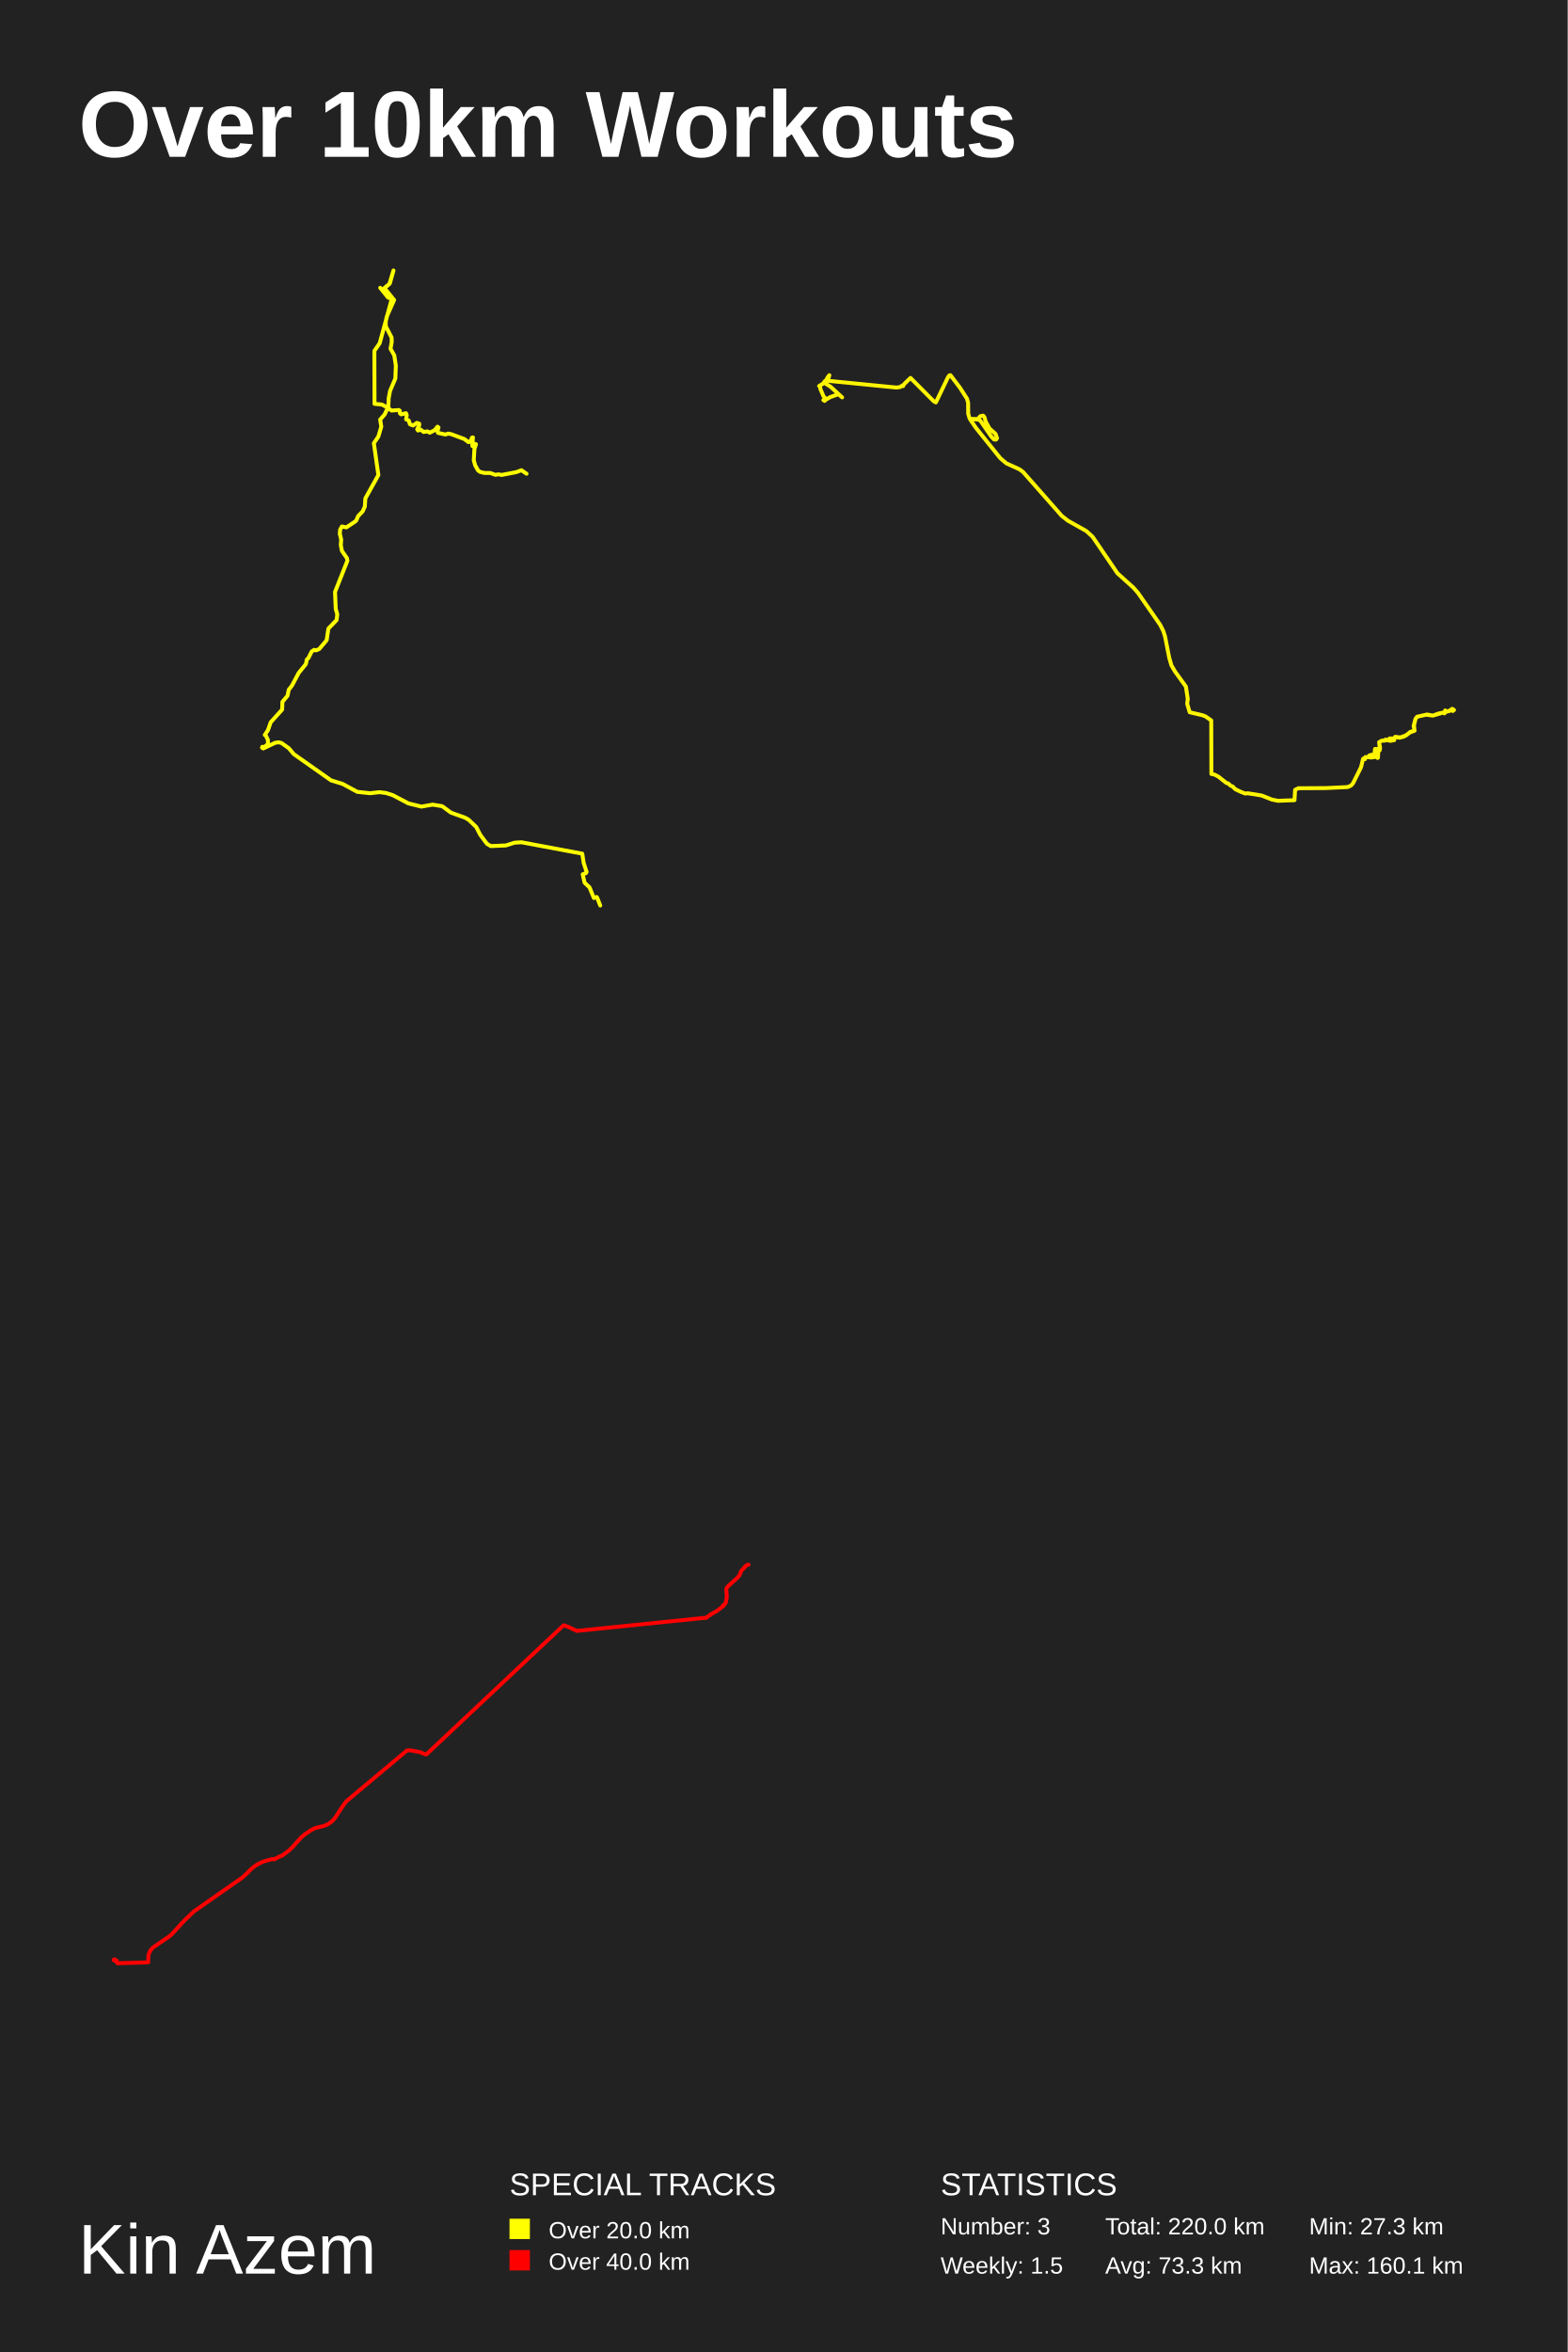
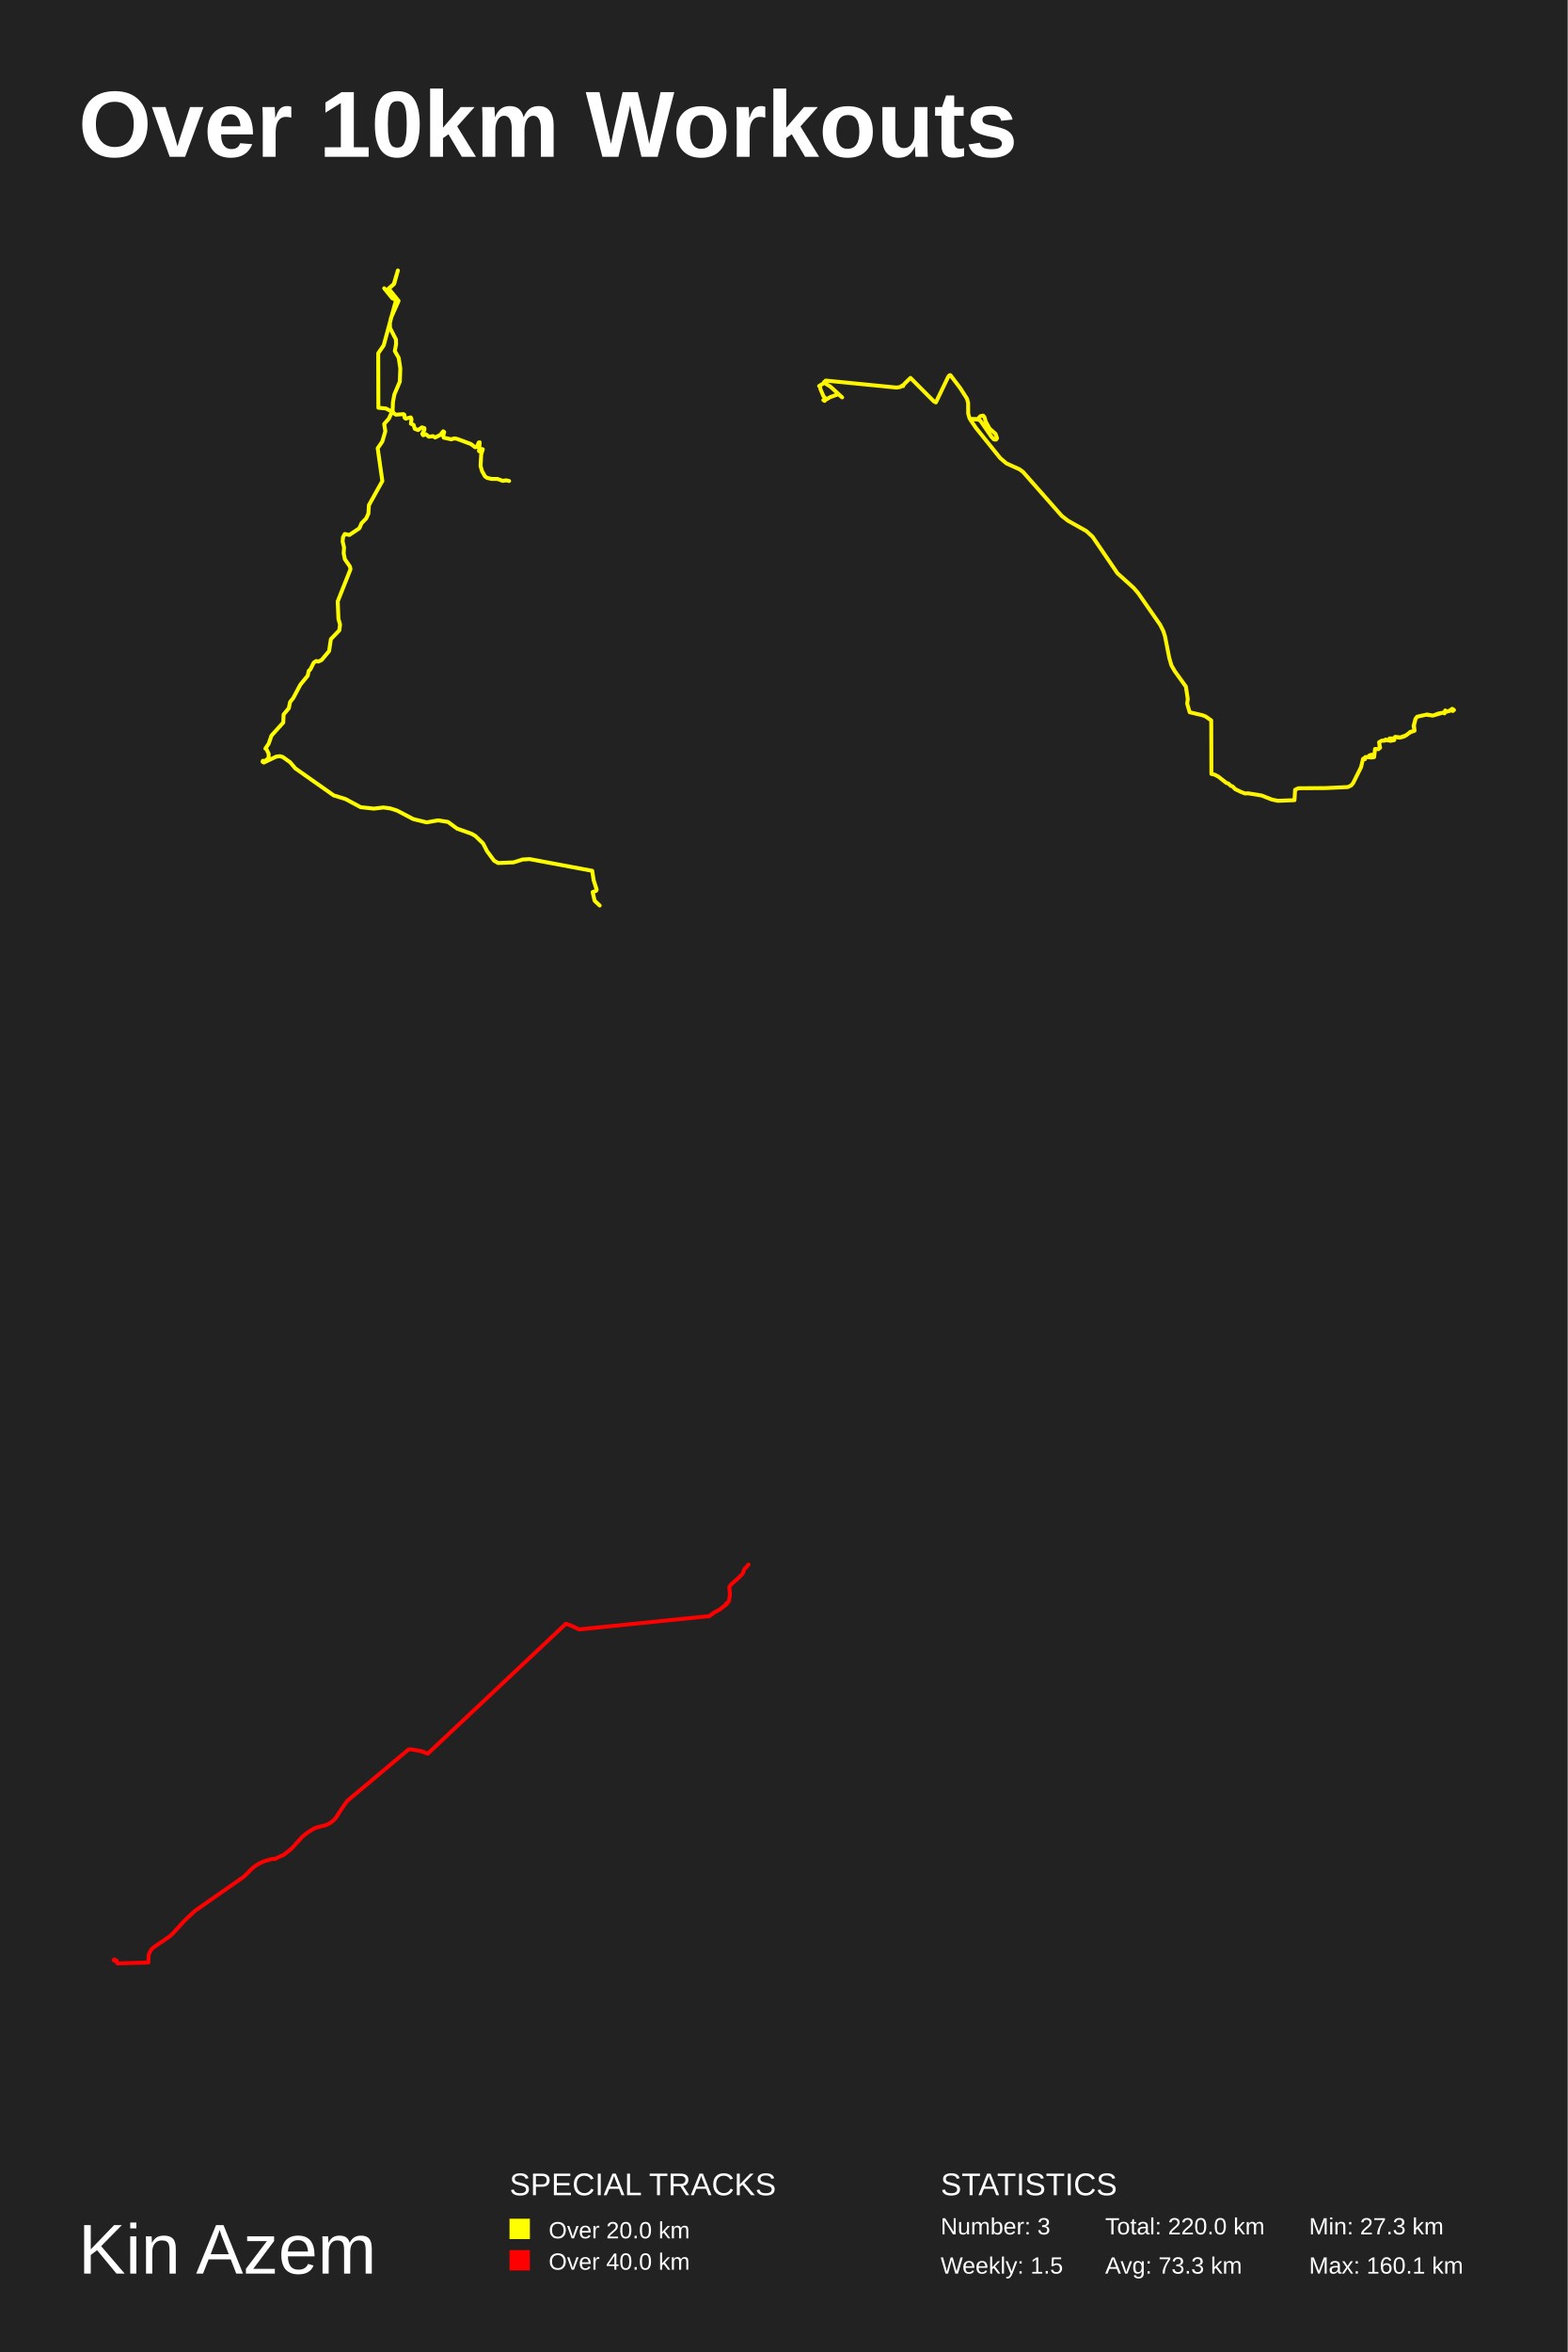
<svg xmlns="http://www.w3.org/2000/svg" baseProfile="full" height="300mm" version="1.1" viewBox="0,0,200,300" width="200mm">
  <defs />
  <rect fill="#222222" height="300" width="200" x="0" y="0" />
  <text fill="#FFFFFF" style="font-size:12px; font-family:Arial; font-weight:bold;" x="10" y="20">Over 10km Workouts</text>
  <text fill="#FFFFFF" style="font-size:9px; font-family:Arial" x="10" y="290">Kin Azem</text>
  <text fill="#FFFFFF" style="font-size:4px; font-family:Arial" x="65" y="280">SPECIAL TRACKS</text>
  <rect fill="yellow" height="2.6" width="2.6" x="65" y="283" />
  <text fill="#FFFFFF" style="font-size:3px; font-family:Arial" x="70" y="285.5">Over 20.0 km</text>
  <rect fill="red" height="2.6" width="2.6" x="65" y="287" />
  <text fill="#FFFFFF" style="font-size:3px; font-family:Arial" x="70" y="289.5">Over 40.0 km</text>
  <text fill="#FFFFFF" style="font-size:4px; font-family:Arial" x="120" y="280">STATISTICS</text>
  <text fill="#FFFFFF" style="font-size:3px; font-family:Arial" x="120" y="285">Number: 3</text>
  <text fill="#FFFFFF" style="font-size:3px; font-family:Arial" x="120" y="290">Weekly: 1.5</text>
  <text fill="#FFFFFF" style="font-size:3px; font-family:Arial" x="141" y="285">Total: 220.0 km</text>
  <text fill="#FFFFFF" style="font-size:3px; font-family:Arial" x="141" y="290">Avg: 73.3 km</text>
  <text fill="#FFFFFF" style="font-size:3px; font-family:Arial" x="167" y="285">Min: 27.3 km</text>
  <text fill="#FFFFFF" style="font-size:3px; font-family:Arial" x="167" y="290">Max: 160.1 km</text>
-   <polyline fill="none" opacity="1" points="67.175,60.427 66.527,59.977 65.867,60.221 63.984,60.582 63.606,60.501 63.192,60.568 62.556,60.331 61.776,60.324 61.248,60.191 60.99,60.007 60.624,59.357 60.444,58.715 60.522,57.276 60.72,56.656 60.6,56.619 60.372,56.929 60.252,56.884 60.336,55.792 60.216,55.814 60,56.331 59.778,56.405 59.238,55.999 57.547,55.371 57.175,55.305 56.827,55.423 55.885,55.216 55.807,55.017 55.939,54.522 55.813,54.426 55.459,54.869 54.817,55.194 54.541,55.024 54.043,55.098 53.671,54.795 53.329,54.914 53.221,54.751 53.485,54.242 53.479,54.035 53.185,53.939 52.693,54.271 52.303,54.124 52.141,53.629 51.811,53.489 51.889,52.921 51.794,52.706 51.164,52.854 51.014,52.714 51.014,52.396 50.888,52.3 49.952,52.367 49.652,52.168 49.544,51.902 49.586,50.802 49.76,49.864 50.438,48.277 50.498,46.631 50.3,45.324 49.82,44.483 49.976,43.611 49.958,43.05 49.22,41.625 49.208,41.027 49.346,40.363 50.282,38.266 49.046,36.737 49.736,36.154 50.198,34.5 49.682,36.22 48.818,36.951 48.71,36.863 48.89,37.173 48.506,36.708 49.514,37.956 50.006,38.133 50.18,38.31 50.036,38.34 50.18,38.31 48.86,37.099 49.532,37.948 50.042,38.125 50.126,38.066 50.024,37.963 48.44,43.774 47.762,44.756 47.78,51.511 48.704,51.599 49.478,51.99 49.076,52.861 48.5,53.518 48.644,54.426 48.266,55.696 47.696,56.53 48.272,60.59 46.61,63.572 46.544,64.612 46.268,65.225 45.686,65.83 45.44,66.413 45.285,66.538 44.187,67.269 43.617,67.151 43.395,67.564 43.353,68.088 43.527,68.819 43.479,69.542 43.623,70.273 44.253,71.18 44.325,71.512 42.741,75.505 42.831,77.667 43.029,78.36 42.939,79.091 41.895,80.175 41.673,81.658 40.731,82.78 40.329,82.957 40.071,82.891 39.765,83.097 39.345,83.938 39.147,84.115 39.022,84.705 38.11,85.827 37.234,87.472 36.838,87.974 36.682,88.741 36.034,89.516 35.992,90.512 34.534,92.127 34.186,93.13 33.778,93.743 33.892,93.772 34.18,94.384 34.18,94.916 33.724,95.284 33.466,95.255 33.424,95.366 33.586,95.469 35.116,94.739 35.56,94.68 35.92,94.775 36.85,95.439 37.486,96.192 42.243,99.54 43.707,99.99 45.584,101.001 47.216,101.178 48.404,101.038 49.244,101.148 50.102,101.421 52.105,102.476 53.761,102.882 55.189,102.631 56.413,102.83 57.535,103.656 59.316,104.29 59.784,104.556 60.756,105.485 61.26,106.466 62.118,107.624 62.616,107.919 64.536,107.838 65.651,107.484 66.521,107.432 74.284,108.885 74.458,110.05 74.836,111.216 74.758,111.37 74.338,111.518 74.578,112.587 75.208,113.185 75.766,114.541 76.12,114.416 76.192,114.519 76.576,115.5" stroke="#ffff00" stroke-dasharray="none" stroke-linecap="round" stroke-linejoin="round" stroke-width="0.5" />
-   <polyline fill="none" opacity="1" points="175.781,96.601 175.748,96.679 175.683,96.64 175.786,96.659 175.808,96.503 175.651,96.607 175.792,96.555 175.851,95.767 176.02,95.695 176.069,95.383 175.938,94.673 176.264,94.477 176.709,94.438 176.775,94.321 177.122,94.451 177.567,94.301 177.643,94.36 177.6,94.425 177.627,94.36 177.703,94.438 177.556,94.451 177.882,94.399 177.372,94.497 177.562,94.445 177.323,94.191 177.871,94.197 177.985,93.982 178.642,94.06 179.419,93.78 179.924,93.351 180.472,93.194 180.342,92.608 180.581,91.69 180.798,91.416 182.068,91.136 182.812,91.273 183.491,91.019 184.278,90.856 184.381,90.797 184.376,90.615 184.463,90.778 185.011,90.628 185.098,90.524 185.239,90.53 185.294,90.667 185.353,90.472 185.353,90.687 185.337,90.446 185.332,90.524 185.419,90.504 185.337,90.55 185.332,90.472 185.5,90.563 185.397,90.608 185.44,90.543 185.353,90.485 185.381,90.556 185.31,90.537 185.402,90.602 185.391,90.491 185.294,90.511 185.31,90.615 185.397,90.628 185.315,90.628 185.256,90.407 185.381,90.55 185.288,90.648 185.245,90.452 185.332,90.55 185.044,90.556 184.968,90.667 184.305,90.849 184.278,90.993 184.175,90.869 182.791,91.279 181.944,91.162 180.825,91.41 180.602,91.657 180.391,92.51 180.461,93.207 179.929,93.403 179.126,93.943 178.572,94.093 177.969,94.008 177.882,94.21 177.269,94.191 177.317,94.328 177.258,94.419 177.1,94.458 176.785,94.334 176.693,94.464 176.253,94.484 175.955,94.673 176.009,95.357 175.868,95.558 175.423,95.526 175.303,96.574 174.814,96.62 174.766,96.496 174.977,96.535 174.646,96.594 174.766,96.496 174.657,96.379 174.977,96.262 174.809,96.601 175.048,96.614 174.185,96.561 174.141,96.835 174.005,96.724 174.022,96.796 173.897,96.783 173.631,97.871 172.621,99.896 172.366,100.195 171.937,100.391 169.119,100.521 165.644,100.541 165.226,100.736 165.144,102.064 163.021,102.143 162.266,101.986 160.947,101.465 159.193,101.185 158.835,101.211 158.303,101.003 157.586,100.658 157.244,100.306 157.016,100.228 156.69,99.928 156.462,99.87 155.43,99.056 154.947,98.802 154.545,98.717 154.524,91.885 153.802,91.384 153.4,91.227 151.776,90.849 151.456,89.762 151.532,89.156 151.293,87.58 149.881,85.619 149.441,84.857 149.165,83.893 148.632,81.183 148.404,80.473 148.008,79.691 145.19,75.632 144.609,74.967 142.557,73.117 139.391,68.465 138.588,67.735 136.236,66.412 135.455,65.8 130.514,60.195 130.068,59.863 128.385,59.101 127.603,58.429 124.514,54.584 123.786,53.522 123.868,53.43 124.726,53.45 125.078,53.078 125.426,53.013 125.589,53.202 125.752,53.769 126.246,54.669 127.006,55.34 127.202,55.894 127.066,56.076 126.805,56.05 126.474,55.692 125.073,53.658 124.807,53.522 123.884,53.45 123.688,53.346 123.52,52.759 123.509,51.39 123.368,50.856 122.483,49.474 121.256,47.857 121.131,47.87 120.957,48.086 119.394,51.332 119.122,51.182 116.158,48.203 115.452,48.887 115.169,49.213 115.218,49.252 115.099,49.174 114.876,49.357 114.377,49.435 105.342,48.542 105.092,48.887 105.168,48.835 105.955,49.324 107.437,50.686 106.96,50.282 105.928,50.647 105.157,51.097 105.206,51.136 105.233,51.071 105.038,51.032 105.32,50.973 105.369,50.875 105.059,50.543 104.663,49.617 104.63,49.337 104.5,49.233 105.114,48.861 105.146,48.705 105.727,48.164 105.803,47.857 105.629,48.072 105.619,48.294 105.526,48.222 105.586,48.151 105.646,48.209" stroke="#fff500" stroke-dasharray="none" stroke-linecap="round" stroke-linejoin="round" stroke-width="0.5" />
-   <polyline fill="none" opacity="1" points="95.5,199.586 95.367,199.594 95.274,199.638 95.092,199.798 95.016,199.846 94.979,199.939 94.565,200.368 94.495,200.504 94.428,200.732 94.37,200.879 94.207,201.103 93.943,201.364 92.921,202.284 92.754,202.474 92.7,202.558 92.653,202.66 92.652,202.696 92.724,203.558 92.678,204.012 92.642,204.121 92.594,204.412 92.567,204.476 92.475,204.6 92.242,204.751 92.239,204.77 92.273,204.838 92.282,204.816 92.282,204.827 92.303,204.822 92.294,204.853 92.283,204.851 92.267,204.874 92.26,204.865 92.255,204.877 92.231,204.881 92.236,204.898 92.234,204.888 92.225,204.905 92.23,204.893 92.219,204.905 92.213,204.889 91.433,205.5 90.621,205.942 90.612,205.978 90.043,206.377 90.006,206.345 90.018,206.355 90.013,206.348 73.59,208.025 72.409,207.474 71.903,207.307 54.377,223.794 54.002,223.666 53.743,223.543 53.56,223.487 53.558,223.477 53.206,223.42 52.477,223.275 52.198,223.254 51.924,223.27 44.166,229.773 43.808,230.258 43.104,231.309 42.86,231.702 42.709,231.921 42.492,232.175 42.195,232.439 41.868,232.66 41.515,232.83 41.205,232.93 40.431,233.115 40.242,233.174 39.997,233.272 39.648,233.46 38.993,233.898 38.786,234.053 38.438,234.351 37.762,235.093 37.334,235.579 36.902,236.003 35.931,236.73 35.861,236.722 35.788,236.762 35.733,236.774 34.934,237.179 34.866,237.143 34.794,237.129 34.663,237.148 33.9,237.356 33.588,237.457 33.11,237.663 32.658,237.921 32.39,238.11 32.09,238.355 31.811,238.624 31.683,238.772 30.974,239.442 24.795,243.761 23.606,244.879 23.081,245.431 22.609,245.959 21.972,246.65 21.763,246.855 21.445,247.097 20.52,247.723 19.616,248.347 19.5,248.438 19.35,248.584 19.237,248.734 19.113,248.934 19.025,249.12 18.952,249.338 18.928,249.505 18.907,250.3 14.976,250.414 15.002,250.387 14.905,250.205 14.854,250.04 14.747,250.128 14.701,250.091 14.626,249.988 14.593,249.963 14.598,249.977 14.63,249.994 14.617,249.994 14.593,249.961 14.632,249.948 14.62,249.958 14.601,249.963 14.626,249.944 14.529,249.99 14.573,249.994 14.582,249.984 14.577,250.007 14.538,249.981 14.553,249.984 14.58,249.961 14.57,249.95 14.599,249.945 14.577,249.961 14.564,249.957 14.588,249.954 14.586,249.943 14.599,249.949 14.569,249.944 14.583,249.917 14.597,249.929 14.583,249.941 14.595,249.967 14.596,249.941 14.601,249.952 14.606,249.944 14.598,249.934 14.63,249.921 14.638,249.937 14.55,249.96 14.55,249.947 14.551,249.974 14.535,249.997 14.541,250.01 14.536,250.002 14.522,250.02 14.517,250.011 14.541,250.002 14.508,250.01 14.508,250.022 14.5,250.011 14.516,250.008 14.515,250.025 14.509,250.012 14.573,249.947 14.562,249.947 14.538,249.993 14.52,250 14.524,249.984 14.52,249.995 14.511,249.984 14.584,249.946 14.579,249.956 14.58,249.946 14.57,249.95 14.548,249.925 14.569,249.994 14.591,250.009 14.581,250.015 14.602,249.993 14.618,249.998 14.751,250.16 14.847,250.061 14.866,250.059 14.92,250.23 15.005,250.393 14.982,250.411 15.01,250.391" stroke="red" stroke-dasharray="none" stroke-linecap="round" stroke-linejoin="round" stroke-width="0.5" />
+   <polyline fill="none" opacity="1" points="64.952,61.35 64.563,61.266 64.137,61.335 63.482,61.092 62.679,61.084 62.136,60.947 61.87,60.757 61.494,60.089 61.308,59.428 61.389,57.946 61.592,57.308 61.469,57.27 61.234,57.589 61.111,57.543 61.197,56.419 61.074,56.441 60.851,56.973 60.623,57.049 60.067,56.631 58.326,55.985 57.943,55.917 57.584,56.039 56.615,55.826 56.535,55.621 56.67,55.112 56.541,55.013 56.176,55.469 55.516,55.803 55.232,55.628 54.719,55.704 54.336,55.393 53.984,55.514 53.873,55.347 54.145,54.823 54.139,54.61 53.836,54.511 53.33,54.853 52.928,54.701 52.761,54.192 52.422,54.048 52.502,53.463 52.403,53.242 51.755,53.394 51.6,53.25 51.6,52.923 51.471,52.824 50.507,52.893 50.198,52.687 50.087,52.414 50.131,51.282 50.31,50.317 51.007,48.683 51.069,46.988 50.865,45.643 50.371,44.776 50.532,43.879 50.513,43.302 49.754,41.835 49.741,41.219 49.884,40.535 50.847,38.377 49.575,36.803 50.285,36.203 50.76,34.5 50.229,36.271 49.34,37.024 49.229,36.932 49.414,37.252 49.019,36.773 50.056,38.057 50.563,38.24 50.742,38.422 50.594,38.453 50.742,38.422 49.383,37.176 50.075,38.05 50.6,38.232 50.686,38.171 50.581,38.065 48.951,44.047 48.253,45.057 48.272,52.011 49.223,52.102 50.019,52.505 49.606,53.402 49.013,54.078 49.161,55.013 48.772,56.32 48.185,57.178 48.778,61.358 47.067,64.427 47,65.498 46.715,66.129 46.116,66.752 45.863,67.352 45.703,67.481 44.573,68.233 43.986,68.112 43.757,68.537 43.714,69.077 43.893,69.829 43.844,70.573 43.992,71.325 44.64,72.26 44.715,72.602 43.084,76.711 43.177,78.937 43.381,79.651 43.288,80.403 42.213,81.519 41.985,83.046 41.015,84.201 40.602,84.383 40.336,84.315 40.021,84.527 39.589,85.393 39.385,85.575 39.255,86.183 38.317,87.337 37.415,89.031 37.007,89.547 36.847,90.337 36.18,91.135 36.137,92.16 34.636,93.823 34.278,94.856 33.858,95.486 33.975,95.516 34.272,96.147 34.272,96.693 33.802,97.073 33.537,97.043 33.493,97.157 33.66,97.263 35.235,96.511 35.692,96.45 36.063,96.549 37.02,97.233 37.674,98.007 42.572,101.454 44.078,101.918 46.011,102.958 47.691,103.14 48.914,102.996 49.779,103.11 50.662,103.391 52.724,104.476 54.429,104.894 55.899,104.636 57.158,104.841 58.313,105.691 60.147,106.344 60.629,106.618 61.63,107.574 62.148,108.584 63.031,109.776 63.544,110.08 65.52,109.996 66.669,109.632 67.564,109.578 75.555,111.074 75.735,112.274 76.124,113.473 76.043,113.633 75.611,113.784 75.858,114.885 76.507,115.5" stroke="#ffff00" stroke-dasharray="none" stroke-linecap="round" stroke-linejoin="round" stroke-width="0.5" />
+   <polyline fill="none" opacity="1" points="176.069,95.383 175.938,94.673 176.264,94.477 176.709,94.438 176.775,94.321 177.122,94.451 177.567,94.301 177.643,94.36 177.6,94.425 177.627,94.36 177.703,94.438 177.556,94.451 177.882,94.399 177.372,94.497 177.562,94.445 177.323,94.191 177.871,94.197 177.985,93.982 178.642,94.06 179.419,93.78 179.924,93.351 180.472,93.194 180.342,92.608 180.581,91.69 180.798,91.416 182.068,91.136 182.812,91.273 183.491,91.019 184.278,90.856 184.381,90.797 184.376,90.615 184.463,90.778 185.011,90.628 185.098,90.524 185.239,90.53 185.294,90.667 185.353,90.472 185.353,90.687 185.337,90.446 185.332,90.524 185.419,90.504 185.337,90.55 185.332,90.472 185.5,90.563 185.397,90.608 185.44,90.543 185.353,90.485 185.381,90.556 185.31,90.537 185.402,90.602 185.391,90.491 185.294,90.511 185.31,90.615 185.397,90.628 185.315,90.628 185.256,90.407 185.381,90.55 185.288,90.648 185.245,90.452 185.332,90.55 185.044,90.556 184.968,90.667 184.305,90.849 184.278,90.993 184.175,90.869 182.791,91.279 181.944,91.162 180.825,91.41 180.602,91.657 180.391,92.51 180.461,93.207 179.929,93.403 179.126,93.943 178.572,94.093 177.969,94.008 177.882,94.21 177.269,94.191 177.317,94.328 177.258,94.419 177.1,94.458 176.785,94.334 176.693,94.464 176.253,94.484 175.955,94.673 176.009,95.357 175.868,95.558 175.423,95.526 175.303,96.574 174.814,96.62 174.766,96.496 174.977,96.535 174.646,96.594 174.766,96.496 174.657,96.379 174.977,96.262 174.809,96.601 175.048,96.614 174.185,96.561 174.141,96.835 174.005,96.724 174.022,96.796 173.897,96.783 173.631,97.871 172.621,99.896 172.366,100.195 171.937,100.391 169.119,100.521 165.644,100.541 165.226,100.736 165.144,102.064 163.021,102.143 162.266,101.986 160.947,101.465 159.193,101.185 158.835,101.211 158.303,101.003 157.586,100.658 157.244,100.306 157.016,100.228 156.69,99.928 156.462,99.87 155.43,99.056 154.947,98.802 154.545,98.717 154.524,91.885 153.802,91.384 153.4,91.227 151.776,90.849 151.456,89.762 151.532,89.156 151.293,87.58 149.881,85.619 149.441,84.857 149.165,83.893 148.632,81.183 148.404,80.473 148.008,79.691 145.19,75.632 144.609,74.967 142.557,73.117 139.391,68.465 138.588,67.735 136.236,66.412 135.455,65.8 130.514,60.195 130.068,59.863 128.385,59.101 127.603,58.429 124.514,54.584 123.786,53.522 123.868,53.43 124.726,53.45 125.078,53.078 125.426,53.013 125.589,53.202 125.752,53.769 126.246,54.669 127.006,55.34 127.202,55.894 127.066,56.076 126.805,56.05 126.474,55.692 125.073,53.658 124.807,53.522 123.884,53.45 123.688,53.346 123.52,52.759 123.509,51.39 123.368,50.856 122.483,49.474 121.256,47.857 121.131,47.87 120.957,48.086 119.394,51.332 119.122,51.182 116.158,48.203 115.452,48.887 115.169,49.213 115.218,49.252 115.099,49.174 114.876,49.357 114.377,49.435 105.342,48.542 105.092,48.887 105.168,48.835 105.955,49.324 107.437,50.686 106.96,50.282 105.928,50.647 105.157,51.097 105.206,51.136 105.233,51.071 105.038,51.032 105.32,50.973 105.369,50.875 105.059,50.543 104.663,49.617 104.63,49.337 104.5,49.233 105.114,48.861 105.146,48.705" stroke="#fff500" stroke-dasharray="none" stroke-linecap="round" stroke-linejoin="round" stroke-width="0.5" />
+   <polyline fill="none" opacity="1" points="95.5,199.564 95.424,199.612 95.386,199.706 94.97,200.137 94.9,200.274 94.833,200.503 94.774,200.65 94.61,200.876 94.345,201.138 93.318,202.063 93.15,202.254 93.096,202.339 93.048,202.441 93.047,202.477 93.12,203.344 93.073,203.799 93.038,203.909 92.989,204.202 92.962,204.265 92.869,204.39 92.635,204.542 92.632,204.561 92.667,204.63 92.676,204.608 92.676,204.619 92.696,204.614 92.688,204.645 92.676,204.642 92.661,204.666 92.653,204.657 92.648,204.669 92.624,204.672 92.63,204.69 92.627,204.68 92.618,204.697 92.623,204.685 92.612,204.697 92.606,204.681 91.822,205.295 91.006,205.739 90.997,205.776 90.425,206.176 90.388,206.144 90.4,206.154 90.395,206.147 73.888,207.833 72.702,207.279 72.193,207.112 54.578,223.681 54.202,223.553 53.942,223.429 53.757,223.373 53.756,223.363 53.402,223.306 52.669,223.159 52.389,223.139 52.114,223.155 44.316,229.691 43.957,230.179 43.248,231.235 43.003,231.629 42.852,231.85 42.634,232.105 42.335,232.371 42.007,232.592 41.651,232.763 41.34,232.863 40.562,233.05 40.372,233.109 40.125,233.207 39.775,233.396 39.117,233.836 38.909,233.993 38.56,234.292 37.879,235.037 37.449,235.526 37.015,235.952 36.039,236.683 35.969,236.674 35.896,236.715 35.84,236.727 35.038,237.134 34.969,237.098 34.897,237.084 34.765,237.103 33.998,237.312 33.685,237.413 33.204,237.62 32.75,237.879 32.481,238.069 32.179,238.317 31.898,238.586 31.77,238.735 31.057,239.409 24.847,243.75 23.652,244.873 23.124,245.427 22.65,245.959 22.01,246.653 21.799,246.859 21.48,247.102 20.551,247.731 19.642,248.358 19.525,248.45 19.374,248.597 19.261,248.748 19.137,248.949 19.048,249.136 18.975,249.355 18.95,249.523 18.929,250.322 14.978,250.436 15.004,250.409 14.907,250.226 14.856,250.06 14.748,250.149 14.702,250.112 14.627,250.008 14.594,249.983 14.598,249.997 14.631,250.014 14.618,250.014 14.594,249.981 14.633,249.968 14.62,249.978 14.601,249.983 14.627,249.964 14.529,250.01 14.573,250.014 14.582,250.004 14.577,250.027 14.539,250.001 14.553,250.004 14.58,249.981 14.57,249.97 14.599,249.965 14.577,249.981 14.564,249.977 14.588,249.974 14.586,249.963 14.6,249.969 14.57,249.964 14.583,249.936 14.597,249.948 14.584,249.961 14.595,249.987 14.597,249.961 14.601,249.972 14.607,249.964 14.598,249.954 14.631,249.941 14.639,249.956 14.55,249.98 14.551,249.966 14.551,249.994 14.535,250.017 14.542,250.03 14.536,250.022 14.522,250.04 14.517,250.031 14.542,250.022 14.508,250.03 14.508,250.043 14.5,250.031 14.516,250.028 14.515,250.045 14.509,250.033 14.573,249.967 14.563,249.966 14.539,250.013 14.52,250.02 14.524,250.004 14.52,250.015 14.511,250.004 14.585,249.965 14.579,249.975 14.58,249.965 14.57,249.97 14.548,249.945 14.57,250.014 14.591,250.029 14.582,250.035 14.603,250.013 14.619,250.018 14.752,250.18 14.849,250.082 14.868,250.08 14.922,250.251" stroke="red" stroke-dasharray="none" stroke-linecap="round" stroke-linejoin="round" stroke-width="0.5" />
</svg>
